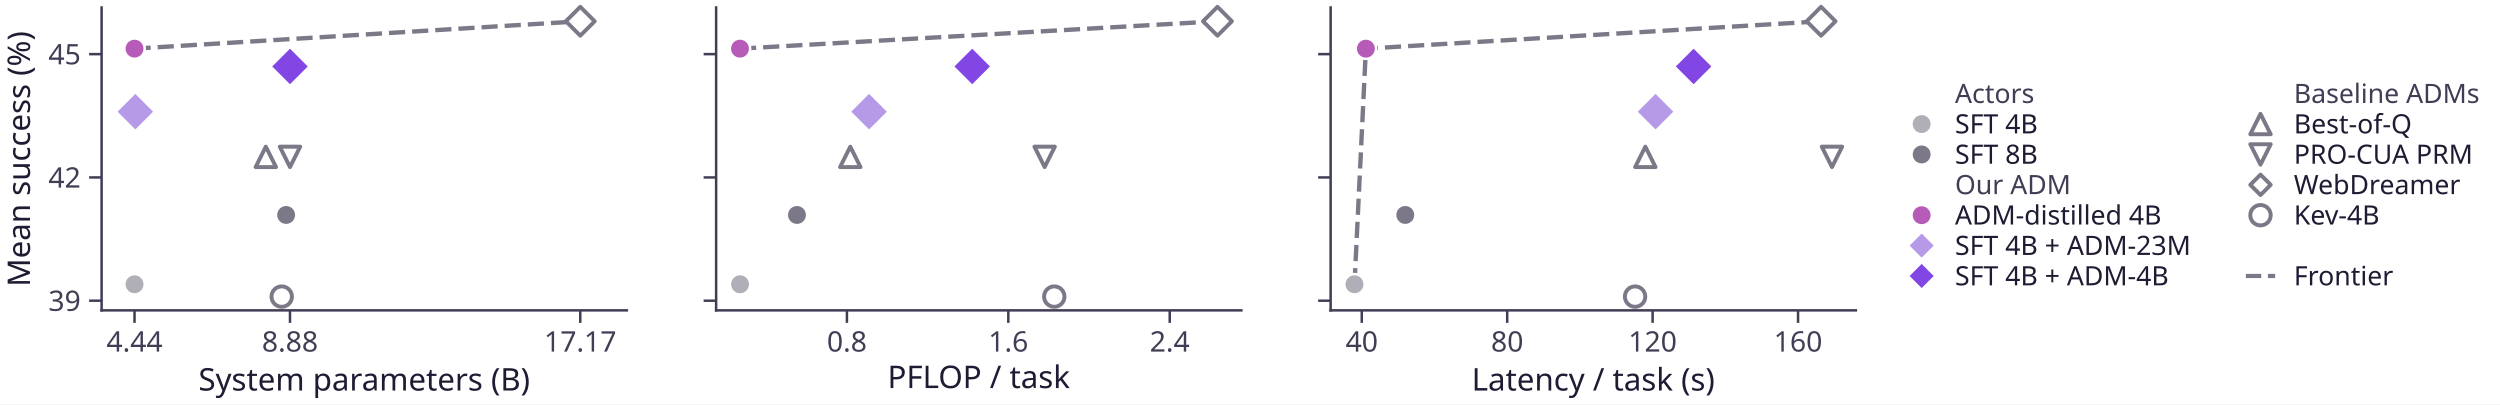
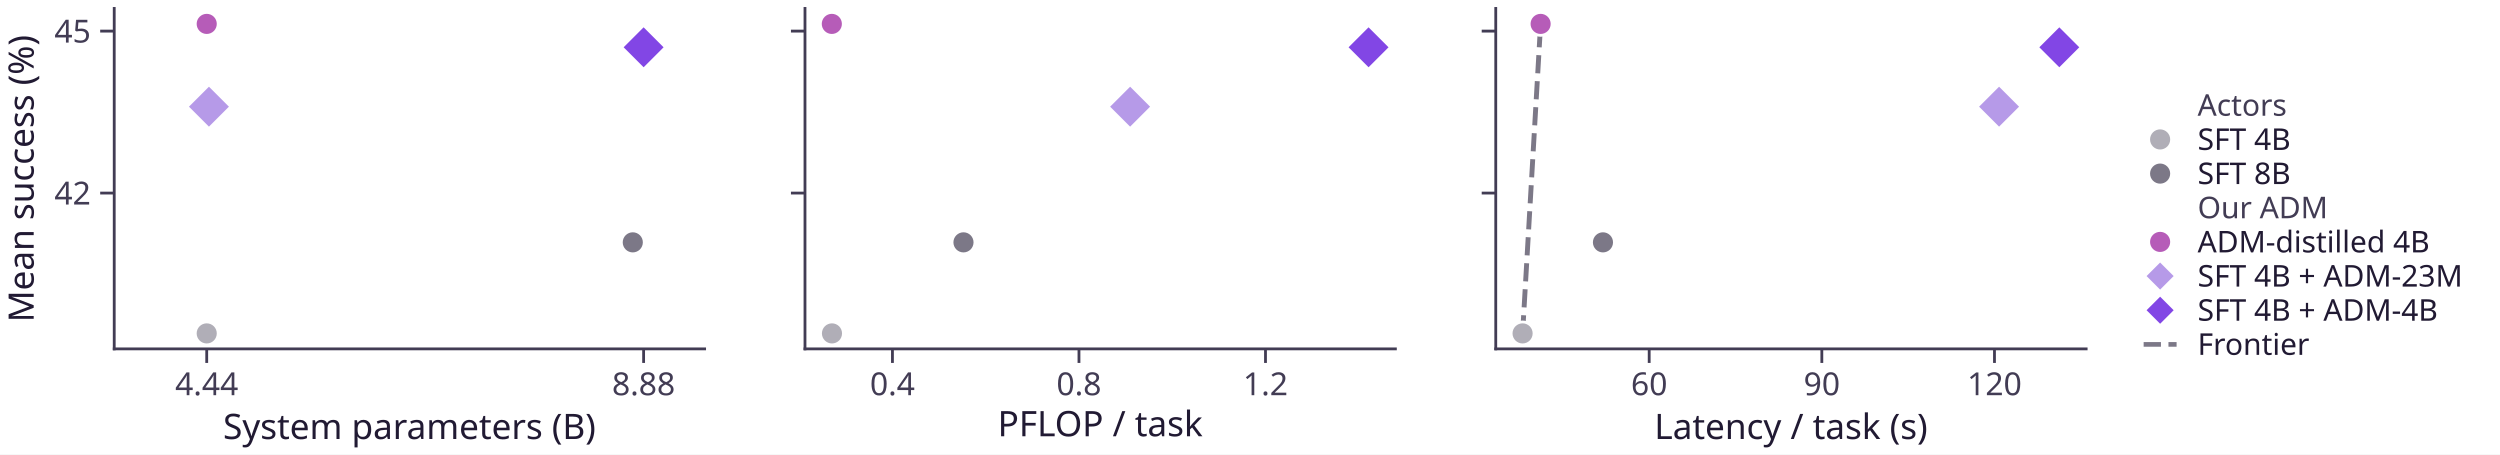
- <svg xmlns="http://www.w3.org/2000/svg" xmlns:xlink="http://www.w3.org/1999/xlink" width="600.262pt" height="97.076pt" viewBox="0 0 600.262 97.076" version="1.1">
+ <svg xmlns="http://www.w3.org/2000/svg" xmlns:xlink="http://www.w3.org/1999/xlink" width="533.996pt" height="97.076pt" viewBox="0 0 533.996 97.076" version="1.1">
  <defs>
    <style type="text/css">*{stroke-linejoin: round; stroke-linecap: butt}</style>
  </defs>
  <g id="figure_1">
    <g id="patch_1">
-       <path d="M 0 97.076 L 600.262 97.076 L 600.262 0 L 0 0 z " style="fill: #ffffff" />
+       <path d="M 0 97.076 L 533.996 97.076 L 533.996 0 L 0 0 z " style="fill: #ffffff" />
    </g>
    <g id="axes_1">
      <g id="patch_2">
        <path d="M 24.398 74.52 L 150.505 74.52 L 150.505 1.8 L 24.398 1.8 z " style="fill: #ffffff" />
      </g>
      <g id="matplotlib.axis_1">
        <g id="xtick_1">
          <g id="line2d_1">
            <defs>
-               <path id="mff0934122d" d="M 0 0 L 0 3 " style="stroke: #423c54; stroke-width: 0.6" />
+               <path id="m5c53b278e0" d="M 0 0 L 0 3 " style="stroke: #423c54; stroke-width: 0.6" />
            </defs>
            <g>
-               <use xlink:href="#mff0934122d" x="32.3" y="74.52" style="fill: #423c54; stroke: #423c54; stroke-width: 0.6" />
+               <use xlink:href="#m5c53b278e0" x="44.155" y="74.52" style="fill: #423c54; stroke: #423c54; stroke-width: 0.6" />
            </g>
          </g>
          <g id="text_1">
-             <text style="fill: #423c54; font: 6.8px 'Albert Sans'; text-anchor: middle" x="32.3" y="84.416" transform="rotate(-0 32.30038 84.416)">4.44</text>
+             <text style="fill: #423c54; font: 6.8px 'Albert Sans'; text-anchor: middle" x="44.155" y="84.416" transform="rotate(-0 44.15451 84.416)">4.44</text>
          </g>
        </g>
        <g id="xtick_2">
          <g id="line2d_2">
            <g>
-               <use xlink:href="#mff0934122d" x="69.628" y="74.52" style="fill: #423c54; stroke: #423c54; stroke-width: 0.6" />
+               <use xlink:href="#m5c53b278e0" x="137.474" y="74.52" style="fill: #423c54; stroke: #423c54; stroke-width: 0.6" />
            </g>
          </g>
          <g id="text_2">
-             <text style="fill: #423c54; font: 6.8px 'Albert Sans'; text-anchor: middle" x="69.628" y="84.416" transform="rotate(-0 69.62828 84.416)">8.88</text>
-           </g>
-         </g>
-         <g id="xtick_3">
-           <g id="line2d_3">
-             <g>
-               <use xlink:href="#mff0934122d" x="139.324" y="74.52" style="fill: #423c54; stroke: #423c54; stroke-width: 0.6" />
-             </g>
-           </g>
-           <g id="text_3">
-             <text style="fill: #423c54; font: 6.8px 'Albert Sans'; text-anchor: middle" x="139.324" y="84.416" transform="rotate(-0 139.3239 84.416)">17.17</text>
-           </g>
-         </g>
-         <g id="text_4">
+             <text style="fill: #423c54; font: 6.8px 'Albert Sans'; text-anchor: middle" x="137.474" y="84.416" transform="rotate(-0 137.4743 84.416)">8.88</text>
+           </g>
+         </g>
+         <g id="text_3">
          <text style="fill: #211a33; font: 7.5px 'Albert Sans'; text-anchor: middle" x="87.452" y="93.776" transform="rotate(-0 87.45152 93.776)">System parameters (B)</text>
        </g>
      </g>
      <g id="matplotlib.axis_2">
        <g id="ytick_1">
+           <g id="line2d_3">
+             <defs>
+               <path id="mb7b8dd69ba" d="M 0 0 L -3 0 " style="stroke: #423c54; stroke-width: 0.6" />
+             </defs>
+             <g>
+               <use xlink:href="#mb7b8dd69ba" x="24.398" y="41.235" style="fill: #423c54; stroke: #423c54; stroke-width: 0.6" />
+             </g>
+           </g>
+           <g id="text_4">
+             <text style="fill: #423c54; font: 6.8px 'Albert Sans'; text-anchor: end" x="19.398" y="43.683" transform="rotate(-0 19.39763 43.68284)">42</text>
+           </g>
+         </g>
+         <g id="ytick_2">
          <g id="line2d_4">
-             <defs>
-               <path id="me9f0e74a50" d="M 0 0 L -3 0 " style="stroke: #423c54; stroke-width: 0.6" />
-             </defs>
-             <g>
-               <use xlink:href="#me9f0e74a50" x="24.398" y="72.201" style="fill: #423c54; stroke: #423c54; stroke-width: 0.6" />
+             <g>
+               <use xlink:href="#mb7b8dd69ba" x="24.398" y="6.643" style="fill: #423c54; stroke: #423c54; stroke-width: 0.6" />
            </g>
          </g>
          <g id="text_5">
-             <text style="fill: #423c54; font: 6.8px 'Albert Sans'; text-anchor: end" x="19.398" y="74.649" transform="rotate(-0 19.39763 74.64925)">39</text>
-           </g>
-         </g>
-         <g id="ytick_2">
-           <g id="line2d_5">
-             <g>
-               <use xlink:href="#me9f0e74a50" x="24.398" y="42.6" style="fill: #423c54; stroke: #423c54; stroke-width: 0.6" />
-             </g>
-           </g>
-           <g id="text_6">
-             <text style="fill: #423c54; font: 6.8px 'Albert Sans'; text-anchor: end" x="19.398" y="45.048" transform="rotate(-0 19.39763 45.04816)">42</text>
-           </g>
-         </g>
-         <g id="ytick_3">
-           <g id="line2d_6">
-             <g>
-               <use xlink:href="#me9f0e74a50" x="24.398" y="12.999" style="fill: #423c54; stroke: #423c54; stroke-width: 0.6" />
-             </g>
-           </g>
-           <g id="text_7">
-             <text style="fill: #423c54; font: 6.8px 'Albert Sans'; text-anchor: end" x="19.398" y="15.447" transform="rotate(-0 19.39763 15.44708)">45</text>
-           </g>
-         </g>
-         <g id="text_8">
+             <text style="fill: #423c54; font: 6.8px 'Albert Sans'; text-anchor: end" x="19.398" y="9.091" transform="rotate(-0 19.39763 9.090875)">45</text>
+           </g>
+         </g>
+         <g id="text_6">
          <text style="fill: #211a33; font: 7.5px 'Albert Sans'; text-anchor: middle" x="7.2" y="38.16" transform="rotate(-90 7.2 38.16)">Mean success (%)</text>
        </g>
-       </g>
-       <g id="line2d_7">
-         <path d="M 32.3 11.683 L 139.324 5.105 " clip-path="url(#pef07b679a4)" style="fill: none; stroke-dasharray: 3.885,1.68; stroke-dashoffset: 0; stroke: #7c7887; stroke-width: 1.05" />
      </g>
      <g id="patch_3">
        <path d="M 24.398 74.52 L 24.398 1.8 " style="fill: none; stroke: #423c54; stroke-width: 0.6; stroke-linejoin: miter; stroke-linecap: square" />
      </g>
      <g id="patch_4">
        <path d="M 24.398 74.52 L 150.505 74.52 " style="fill: none; stroke: #423c54; stroke-width: 0.6; stroke-linejoin: miter; stroke-linecap: square" />
      </g>
      <g id="PathCollection_1">
        <defs>
-           <path id="m6c41fc9f8c" d="M -0 4.69 L 4.69 0 L 0 -4.69 L -4.69 -0 z " style="stroke: #ffffff; stroke-width: 0.6" />
-         </defs>
-         <g>
-           <use xlink:href="#m6c41fc9f8c" x="69.628" y="15.959" style="fill: #8246e5; stroke: #ffffff; stroke-width: 0.6" />
+           <path id="me005399f25" d="M -0 4.69 L 4.69 0 L 0 -4.69 L -4.69 -0 z " style="stroke: #ffffff; stroke-width: 0.6" />
+         </defs>
+         <g>
+           <use xlink:href="#me005399f25" x="137.474" y="10.102" style="fill: #8246e5; stroke: #ffffff; stroke-width: 0.6" />
        </g>
      </g>
      <g id="PathCollection_2">
        <defs>
-           <path id="mf95182dfa1" d="M -0 4.69 L 4.69 0 L 0 -4.69 L -4.69 -0 z " style="stroke: #ffffff; stroke-width: 0.6" />
-         </defs>
-         <g>
-           <use xlink:href="#mf95182dfa1" x="32.49" y="26.813" style="fill: #b69ae8; stroke: #ffffff; stroke-width: 0.6" />
+           <path id="mb512d67203" d="M -0 4.69 L 4.69 0 L 0 -4.69 L -4.69 -0 z " style="stroke: #ffffff; stroke-width: 0.6" />
+         </defs>
+         <g>
+           <use xlink:href="#mb512d67203" x="44.63" y="22.786" style="fill: #b69ae8; stroke: #ffffff; stroke-width: 0.6" />
        </g>
      </g>
      <g id="PathCollection_3">
        <defs>
-           <path id="m0467187cc9" d="M 0 2.449 C 0.65 2.449 1.273 2.191 1.732 1.732 C 2.191 1.273 2.449 0.65 2.449 0 C 2.449 -0.65 2.191 -1.273 1.732 -1.732 C 1.273 -2.191 0.65 -2.449 0 -2.449 C -0.65 -2.449 -1.273 -2.191 -1.732 -1.732 C -2.191 -1.273 -2.449 -0.65 -2.449 0 C -2.449 0.65 -2.191 1.273 -1.732 1.732 C -1.273 2.191 -0.65 2.449 0 2.449 z " style="stroke: #ffffff; stroke-width: 0.6" />
-         </defs>
-         <g>
-           <use xlink:href="#m0467187cc9" x="32.3" y="11.683" style="fill: #b65cb8; stroke: #ffffff; stroke-width: 0.6" />
+           <path id="m2bf1d11383" d="M 0 2.449 C 0.65 2.449 1.273 2.191 1.732 1.732 C 2.191 1.273 2.449 0.65 2.449 0 C 2.449 -0.65 2.191 -1.273 1.732 -1.732 C 1.273 -2.191 0.65 -2.449 0 -2.449 C -0.65 -2.449 -1.273 -2.191 -1.732 -1.732 C -2.191 -1.273 -2.449 -0.65 -2.449 0 C -2.449 0.65 -2.191 1.273 -1.732 1.732 C -1.273 2.191 -0.65 2.449 0 2.449 z " style="stroke: #ffffff; stroke-width: 0.6" />
+         </defs>
+         <g>
+           <use xlink:href="#m2bf1d11383" x="44.155" y="5.105" style="fill: #b65cb8; stroke: #ffffff; stroke-width: 0.6" />
        </g>
      </g>
      <g id="PathCollection_4">
        <defs>
-           <path id="m10f7999acd" d="M 0 -2.449 L -2.449 2.449 L 2.449 2.449 z " style="stroke: #7c7887; stroke-width: 0.95" />
-         </defs>
-         <g>
-           <use xlink:href="#m10f7999acd" x="63.827" y="37.667" style="fill: #ffffff; stroke: #7c7887; stroke-width: 0.95" />
+           <path id="mf7b9129f20" d="M 0 2.449 C 0.65 2.449 1.273 2.191 1.732 1.732 C 2.191 1.273 2.449 0.65 2.449 0 C 2.449 -0.65 2.191 -1.273 1.732 -1.732 C 1.273 -2.191 0.65 -2.449 0 -2.449 C -0.65 -2.449 -1.273 -2.191 -1.732 -1.732 C -2.191 -1.273 -2.449 -0.65 -2.449 0 C -2.449 0.65 -2.191 1.273 -1.732 1.732 C -1.273 2.191 -0.65 2.449 0 2.449 z " style="stroke: #ffffff; stroke-width: 0.6" />
+         </defs>
+         <g>
+           <use xlink:href="#mf7b9129f20" x="44.155" y="71.215" style="fill: #b0aeb7; stroke: #ffffff; stroke-width: 0.6" />
        </g>
      </g>
      <g id="PathCollection_5">
        <defs>
-           <path id="m2cbffe35b1" d="M -0 2.449 L 2.449 -2.449 L -2.449 -2.449 z " style="stroke: #7c7887; stroke-width: 0.95" />
-         </defs>
-         <g>
-           <use xlink:href="#m2cbffe35b1" x="69.628" y="37.667" style="fill: #ffffff; stroke: #7c7887; stroke-width: 0.95" />
-         </g>
-       </g>
-       <g id="PathCollection_6">
-         <defs>
-           <path id="m80750d7e85" d="M -0 3.464 L 3.464 0 L 0 -3.464 L -3.464 -0 z " style="stroke: #7c7887; stroke-width: 0.95" />
-         </defs>
-         <g>
-           <use xlink:href="#m80750d7e85" x="139.324" y="5.105" style="fill: #ffffff; stroke: #7c7887; stroke-width: 0.95" />
-         </g>
-       </g>
-       <g id="PathCollection_7">
-         <defs>
-           <path id="m5f883c4264" d="M 0 2.449 C 0.65 2.449 1.273 2.191 1.732 1.732 C 2.191 1.273 2.449 0.65 2.449 0 C 2.449 -0.65 2.191 -1.273 1.732 -1.732 C 1.273 -2.191 0.65 -2.449 0 -2.449 C -0.65 -2.449 -1.273 -2.191 -1.732 -1.732 C -2.191 -1.273 -2.449 -0.65 -2.449 0 C -2.449 0.65 -2.191 1.273 -1.732 1.732 C -1.273 2.191 -0.65 2.449 0 2.449 z " style="stroke: #7c7887; stroke-width: 0.95" />
-         </defs>
-         <g>
-           <use xlink:href="#m5f883c4264" x="67.641" y="71.215" style="fill: #ffffff; stroke: #7c7887; stroke-width: 0.95" />
-         </g>
-       </g>
-       <g id="PathCollection_8">
-         <defs>
-           <path id="mc08fe0bdd5" d="M 0 2.449 C 0.65 2.449 1.273 2.191 1.732 1.732 C 2.191 1.273 2.449 0.65 2.449 0 C 2.449 -0.65 2.191 -1.273 1.732 -1.732 C 1.273 -2.191 0.65 -2.449 0 -2.449 C -0.65 -2.449 -1.273 -2.191 -1.732 -1.732 C -2.191 -1.273 -2.449 -0.65 -2.449 0 C -2.449 0.65 -2.191 1.273 -1.732 1.732 C -1.273 2.191 -0.65 2.449 0 2.449 z " style="stroke: #ffffff; stroke-width: 0.6" />
-         </defs>
-         <g>
-           <use xlink:href="#mc08fe0bdd5" x="32.3" y="68.254" style="fill: #b0aeb7; stroke: #ffffff; stroke-width: 0.6" />
-         </g>
-       </g>
-       <g id="PathCollection_9">
-         <defs>
-           <path id="m49c53ea943" d="M 0 2.449 C 0.65 2.449 1.273 2.191 1.732 1.732 C 2.191 1.273 2.449 0.65 2.449 0 C 2.449 -0.65 2.191 -1.273 1.732 -1.732 C 1.273 -2.191 0.65 -2.449 0 -2.449 C -0.65 -2.449 -1.273 -2.191 -1.732 -1.732 C -2.191 -1.273 -2.449 -0.65 -2.449 0 C -2.449 0.65 -2.191 1.273 -1.732 1.732 C -1.273 2.191 -0.65 2.449 0 2.449 z " style="stroke: #ffffff; stroke-width: 0.6" />
-         </defs>
-         <g>
-           <use xlink:href="#m49c53ea943" x="68.703" y="51.612" style="fill: #7c7887; stroke: #ffffff; stroke-width: 0.6" />
+           <path id="m1e4e9b0123" d="M 0 2.449 C 0.65 2.449 1.273 2.191 1.732 1.732 C 2.191 1.273 2.449 0.65 2.449 0 C 2.449 -0.65 2.191 -1.273 1.732 -1.732 C 1.273 -2.191 0.65 -2.449 0 -2.449 C -0.65 -2.449 -1.273 -2.191 -1.732 -1.732 C -2.191 -1.273 -2.449 -0.65 -2.449 0 C -2.449 0.65 -2.191 1.273 -1.732 1.732 C -1.273 2.191 -0.65 2.449 0 2.449 z " style="stroke: #ffffff; stroke-width: 0.6" />
+         </defs>
+         <g>
+           <use xlink:href="#m1e4e9b0123" x="135.162" y="51.766" style="fill: #7c7887; stroke: #ffffff; stroke-width: 0.6" />
        </g>
      </g>
    </g>
    <g id="axes_2">
      <g id="patch_5">
        <path d="M 171.944 74.52 L 298.052 74.52 L 298.052 1.8 L 171.944 1.8 z " style="fill: #ffffff" />
      </g>
      <g id="matplotlib.axis_3">
+         <g id="xtick_3">
+           <g id="line2d_5">
+             <g>
+               <use xlink:href="#m5c53b278e0" x="190.624" y="74.52" style="fill: #423c54; stroke: #423c54; stroke-width: 0.6" />
+             </g>
+           </g>
+           <g id="text_7">
+             <text style="fill: #423c54; font: 6.8px 'Albert Sans'; text-anchor: middle" x="190.624" y="84.416" transform="rotate(-0 190.6243 84.416)">0.4</text>
+           </g>
+         </g>
        <g id="xtick_4">
+           <g id="line2d_6">
+             <g>
+               <use xlink:href="#m5c53b278e0" x="230.466" y="74.52" style="fill: #423c54; stroke: #423c54; stroke-width: 0.6" />
+             </g>
+           </g>
+           <g id="text_8">
+             <text style="fill: #423c54; font: 6.8px 'Albert Sans'; text-anchor: middle" x="230.466" y="84.416" transform="rotate(-0 230.4657 84.416)">0.8</text>
+           </g>
+         </g>
+         <g id="xtick_5">
+           <g id="line2d_7">
+             <g>
+               <use xlink:href="#m5c53b278e0" x="270.307" y="74.52" style="fill: #423c54; stroke: #423c54; stroke-width: 0.6" />
+             </g>
+           </g>
+           <g id="text_9">
+             <text style="fill: #423c54; font: 6.8px 'Albert Sans'; text-anchor: middle" x="270.307" y="84.416" transform="rotate(-0 270.307 84.416)">1.2</text>
+           </g>
+         </g>
+         <g id="text_10">
+           <text style="fill: #211a33; font: 7.5px 'Albert Sans'; text-anchor: middle" x="234.998" y="93.176" transform="rotate(-0 234.9976 93.176)">PFLOP / task</text>
+         </g>
+       </g>
+       <g id="matplotlib.axis_4">
+         <g id="ytick_3">
          <g id="line2d_8">
            <g>
-               <use xlink:href="#mff0934122d" x="203.35" y="74.52" style="fill: #423c54; stroke: #423c54; stroke-width: 0.6" />
-             </g>
-           </g>
-           <g id="text_9">
-             <text style="fill: #423c54; font: 6.8px 'Albert Sans'; text-anchor: middle" x="203.35" y="84.416" transform="rotate(-0 203.3496 84.416)">0.8</text>
-           </g>
-         </g>
-         <g id="xtick_5">
+               <use xlink:href="#mb7b8dd69ba" x="171.944" y="41.235" style="fill: #423c54; stroke: #423c54; stroke-width: 0.6" />
+             </g>
+           </g>
+         </g>
+         <g id="ytick_4">
          <g id="line2d_9">
            <g>
-               <use xlink:href="#mff0934122d" x="242.102" y="74.52" style="fill: #423c54; stroke: #423c54; stroke-width: 0.6" />
-             </g>
-           </g>
-           <g id="text_10">
-             <text style="fill: #423c54; font: 6.8px 'Albert Sans'; text-anchor: middle" x="242.102" y="84.416" transform="rotate(-0 242.1023 84.416)">1.6</text>
-           </g>
-         </g>
-         <g id="xtick_6">
-           <g id="line2d_10">
-             <g>
-               <use xlink:href="#mff0934122d" x="280.855" y="74.52" style="fill: #423c54; stroke: #423c54; stroke-width: 0.6" />
-             </g>
-           </g>
-           <g id="text_11">
-             <text style="fill: #423c54; font: 6.8px 'Albert Sans'; text-anchor: middle" x="280.855" y="84.416" transform="rotate(-0 280.855 84.416)">2.4</text>
-           </g>
-         </g>
-         <g id="text_12">
-           <text style="fill: #211a33; font: 7.5px 'Albert Sans'; text-anchor: middle" x="234.998" y="93.176" transform="rotate(-0 234.9976 93.176)">PFLOP / task</text>
-         </g>
-       </g>
-       <g id="matplotlib.axis_4">
-         <g id="ytick_4">
-           <g id="line2d_11">
-             <g>
-               <use xlink:href="#me9f0e74a50" x="171.944" y="72.201" style="fill: #423c54; stroke: #423c54; stroke-width: 0.6" />
-             </g>
-           </g>
-         </g>
-         <g id="ytick_5">
-           <g id="line2d_12">
-             <g>
-               <use xlink:href="#me9f0e74a50" x="171.944" y="42.6" style="fill: #423c54; stroke: #423c54; stroke-width: 0.6" />
-             </g>
-           </g>
-         </g>
-         <g id="ytick_6">
-           <g id="line2d_13">
-             <g>
-               <use xlink:href="#me9f0e74a50" x="171.944" y="12.999" style="fill: #423c54; stroke: #423c54; stroke-width: 0.6" />
-             </g>
-           </g>
-         </g>
-       </g>
-       <g id="line2d_14">
-         <path d="M 177.676 11.683 L 292.319 5.105 " clip-path="url(#p7f0ce695de)" style="fill: none; stroke-dasharray: 3.885,1.68; stroke-dashoffset: 0; stroke: #7c7887; stroke-width: 1.05" />
+               <use xlink:href="#mb7b8dd69ba" x="171.944" y="6.643" style="fill: #423c54; stroke: #423c54; stroke-width: 0.6" />
+             </g>
+           </g>
+         </g>
      </g>
      <g id="patch_6">
        <path d="M 171.944 74.52 L 171.944 1.8 " style="fill: none; stroke: #423c54; stroke-width: 0.6; stroke-linejoin: miter; stroke-linecap: square" />
      </g>
      <g id="patch_7">
        <path d="M 171.944 74.52 L 298.052 74.52 " style="fill: none; stroke: #423c54; stroke-width: 0.6; stroke-linejoin: miter; stroke-linecap: square" />
      </g>
+       <g id="PathCollection_6">
+         <g>
+           <use xlink:href="#me005399f25" x="292.319" y="10.102" style="fill: #8246e5; stroke: #ffffff; stroke-width: 0.6" />
+         </g>
+       </g>
+       <g id="PathCollection_7">
+         <g>
+           <use xlink:href="#mb512d67203" x="241.389" y="22.786" style="fill: #b69ae8; stroke: #ffffff; stroke-width: 0.6" />
+         </g>
+       </g>
+       <g id="PathCollection_8">
+         <g>
+           <use xlink:href="#m2bf1d11383" x="177.676" y="5.105" style="fill: #b65cb8; stroke: #ffffff; stroke-width: 0.6" />
+         </g>
+       </g>
+       <g id="PathCollection_9">
+         <g>
+           <use xlink:href="#mf7b9129f20" x="177.709" y="71.215" style="fill: #b0aeb7; stroke: #ffffff; stroke-width: 0.6" />
+         </g>
+       </g>
      <g id="PathCollection_10">
        <g>
-           <use xlink:href="#m6c41fc9f8c" x="233.431" y="15.959" style="fill: #8246e5; stroke: #ffffff; stroke-width: 0.6" />
-         </g>
-       </g>
-       <g id="PathCollection_11">
-         <g>
-           <use xlink:href="#mf95182dfa1" x="208.662" y="26.813" style="fill: #b69ae8; stroke: #ffffff; stroke-width: 0.6" />
-         </g>
-       </g>
-       <g id="PathCollection_12">
-         <g>
-           <use xlink:href="#m0467187cc9" x="177.676" y="11.683" style="fill: #b65cb8; stroke: #ffffff; stroke-width: 0.6" />
-         </g>
-       </g>
-       <g id="PathCollection_13">
-         <g>
-           <use xlink:href="#m10f7999acd" x="204.157" y="37.667" style="fill: #ffffff; stroke: #7c7887; stroke-width: 0.95" />
-         </g>
-       </g>
-       <g id="PathCollection_14">
-         <g>
-           <use xlink:href="#m2cbffe35b1" x="250.822" y="37.667" style="fill: #ffffff; stroke: #7c7887; stroke-width: 0.95" />
-         </g>
-       </g>
-       <g id="PathCollection_15">
-         <g>
-           <use xlink:href="#m80750d7e85" x="292.319" y="5.105" style="fill: #ffffff; stroke: #7c7887; stroke-width: 0.95" />
-         </g>
-       </g>
-       <g id="PathCollection_16">
-         <g>
-           <use xlink:href="#m5f883c4264" x="253.135" y="71.215" style="fill: #ffffff; stroke: #7c7887; stroke-width: 0.95" />
-         </g>
-       </g>
-       <g id="PathCollection_17">
-         <g>
-           <use xlink:href="#mc08fe0bdd5" x="177.692" y="68.254" style="fill: #b0aeb7; stroke: #ffffff; stroke-width: 0.6" />
-         </g>
-       </g>
-       <g id="PathCollection_18">
-         <g>
-           <use xlink:href="#m49c53ea943" x="191.352" y="51.612" style="fill: #7c7887; stroke: #ffffff; stroke-width: 0.6" />
+           <use xlink:href="#m1e4e9b0123" x="205.797" y="51.766" style="fill: #7c7887; stroke: #ffffff; stroke-width: 0.6" />
        </g>
      </g>
    </g>
    <g id="axes_3">
      <g id="patch_8">
        <path d="M 319.49 74.52 L 445.598 74.52 L 445.598 1.8 L 319.49 1.8 z " style="fill: #ffffff" />
      </g>
      <g id="matplotlib.axis_5">
+         <g id="xtick_6">
+           <g id="line2d_10">
+             <g>
+               <use xlink:href="#m5c53b278e0" x="352.264" y="74.52" style="fill: #423c54; stroke: #423c54; stroke-width: 0.6" />
+             </g>
+           </g>
+           <g id="text_11">
+             <text style="fill: #423c54; font: 6.8px 'Albert Sans'; text-anchor: middle" x="352.264" y="84.416" transform="rotate(-0 352.2644 84.416)">60</text>
+           </g>
+         </g>
        <g id="xtick_7">
-           <g id="line2d_15">
-             <g>
-               <use xlink:href="#mff0934122d" x="326.968" y="74.52" style="fill: #423c54; stroke: #423c54; stroke-width: 0.6" />
+           <g id="line2d_11">
+             <g>
+               <use xlink:href="#m5c53b278e0" x="389.14" y="74.52" style="fill: #423c54; stroke: #423c54; stroke-width: 0.6" />
+             </g>
+           </g>
+           <g id="text_12">
+             <text style="fill: #423c54; font: 6.8px 'Albert Sans'; text-anchor: middle" x="389.14" y="84.416" transform="rotate(-0 389.1404 84.416)">90</text>
+           </g>
+         </g>
+         <g id="xtick_8">
+           <g id="line2d_12">
+             <g>
+               <use xlink:href="#m5c53b278e0" x="426.016" y="74.52" style="fill: #423c54; stroke: #423c54; stroke-width: 0.6" />
            </g>
          </g>
          <g id="text_13">
-             <text style="fill: #423c54; font: 6.8px 'Albert Sans'; text-anchor: middle" x="326.968" y="84.416" transform="rotate(-0 326.9679 84.416)">40</text>
-           </g>
-         </g>
-         <g id="xtick_8">
-           <g id="line2d_16">
-             <g>
-               <use xlink:href="#mff0934122d" x="361.885" y="74.52" style="fill: #423c54; stroke: #423c54; stroke-width: 0.6" />
-             </g>
-           </g>
-           <g id="text_14">
-             <text style="fill: #423c54; font: 6.8px 'Albert Sans'; text-anchor: middle" x="361.885" y="84.416" transform="rotate(-0 361.8846 84.416)">80</text>
-           </g>
-         </g>
-         <g id="xtick_9">
-           <g id="line2d_17">
-             <g>
-               <use xlink:href="#mff0934122d" x="396.801" y="74.52" style="fill: #423c54; stroke: #423c54; stroke-width: 0.6" />
-             </g>
-           </g>
-           <g id="text_15">
-             <text style="fill: #423c54; font: 6.8px 'Albert Sans'; text-anchor: middle" x="396.801" y="84.416" transform="rotate(-0 396.8014 84.416)">120</text>
-           </g>
-         </g>
-         <g id="xtick_10">
-           <g id="line2d_18">
-             <g>
-               <use xlink:href="#mff0934122d" x="431.718" y="74.52" style="fill: #423c54; stroke: #423c54; stroke-width: 0.6" />
-             </g>
-           </g>
-           <g id="text_16">
-             <text style="fill: #423c54; font: 6.8px 'Albert Sans'; text-anchor: middle" x="431.718" y="84.416" transform="rotate(-0 431.7182 84.416)">160</text>
-           </g>
-         </g>
-         <g id="text_17">
+             <text style="fill: #423c54; font: 6.8px 'Albert Sans'; text-anchor: middle" x="426.016" y="84.416" transform="rotate(-0 426.0165 84.416)">120</text>
+           </g>
+         </g>
+         <g id="text_14">
          <text style="fill: #211a33; font: 7.5px 'Albert Sans'; text-anchor: middle" x="382.544" y="93.776" transform="rotate(-0 382.5437 93.776)">Latency / task (s)</text>
        </g>
      </g>
      <g id="matplotlib.axis_6">
-         <g id="ytick_7">
-           <g id="line2d_19">
-             <g>
-               <use xlink:href="#me9f0e74a50" x="319.49" y="72.201" style="fill: #423c54; stroke: #423c54; stroke-width: 0.6" />
-             </g>
-           </g>
-         </g>
-         <g id="ytick_8">
-           <g id="line2d_20">
-             <g>
-               <use xlink:href="#me9f0e74a50" x="319.49" y="42.6" style="fill: #423c54; stroke: #423c54; stroke-width: 0.6" />
-             </g>
-           </g>
-         </g>
-         <g id="ytick_9">
-           <g id="line2d_21">
-             <g>
-               <use xlink:href="#me9f0e74a50" x="319.49" y="12.999" style="fill: #423c54; stroke: #423c54; stroke-width: 0.6" />
-             </g>
-           </g>
-         </g>
-       </g>
-       <g id="line2d_22">
-         <path d="M 325.222 68.254 L 327.957 11.683 L 437.247 5.105 " clip-path="url(#pcd0ba126be)" style="fill: none; stroke-dasharray: 3.885,1.68; stroke-dashoffset: 0; stroke: #7c7887; stroke-width: 1.05" />
+         <g id="ytick_5">
+           <g id="line2d_13">
+             <g>
+               <use xlink:href="#mb7b8dd69ba" x="319.49" y="41.235" style="fill: #423c54; stroke: #423c54; stroke-width: 0.6" />
+             </g>
+           </g>
+         </g>
+         <g id="ytick_6">
+           <g id="line2d_14">
+             <g>
+               <use xlink:href="#mb7b8dd69ba" x="319.49" y="6.643" style="fill: #423c54; stroke: #423c54; stroke-width: 0.6" />
+             </g>
+           </g>
+         </g>
+       </g>
+       <g id="line2d_15">
+         <path d="M 325.222 71.215 L 329.074 5.105 " clip-path="url(#p767128d072)" style="fill: none; stroke-dasharray: 3.885,1.68; stroke-dashoffset: 0; stroke: #7c7887; stroke-width: 1.05" />
      </g>
      <g id="patch_9">
        <path d="M 319.49 74.52 L 319.49 1.8 " style="fill: none; stroke: #423c54; stroke-width: 0.6; stroke-linejoin: miter; stroke-linecap: square" />
      </g>
      <g id="patch_10">
        <path d="M 319.49 74.52 L 445.598 74.52 " style="fill: none; stroke: #423c54; stroke-width: 0.6; stroke-linejoin: miter; stroke-linecap: square" />
      </g>
-       <g id="PathCollection_19">
-         <g>
-           <use xlink:href="#m6c41fc9f8c" x="406.636" y="15.959" style="fill: #8246e5; stroke: #ffffff; stroke-width: 0.6" />
-         </g>
-       </g>
-       <g id="PathCollection_20">
-         <g>
-           <use xlink:href="#mf95182dfa1" x="397.5" y="26.813" style="fill: #b69ae8; stroke: #ffffff; stroke-width: 0.6" />
-         </g>
-       </g>
-       <g id="PathCollection_21">
-         <g>
-           <use xlink:href="#m0467187cc9" x="327.957" y="11.683" style="fill: #b65cb8; stroke: #ffffff; stroke-width: 0.6" />
-         </g>
-       </g>
-       <g id="PathCollection_22">
-         <g>
-           <use xlink:href="#m10f7999acd" x="395.056" y="37.667" style="fill: #ffffff; stroke: #7c7887; stroke-width: 0.95" />
-         </g>
-       </g>
-       <g id="PathCollection_23">
-         <g>
-           <use xlink:href="#m2cbffe35b1" x="439.865" y="37.667" style="fill: #ffffff; stroke: #7c7887; stroke-width: 0.95" />
-         </g>
-       </g>
-       <g id="PathCollection_24">
-         <g>
-           <use xlink:href="#m80750d7e85" x="437.247" y="5.105" style="fill: #ffffff; stroke: #7c7887; stroke-width: 0.95" />
-         </g>
-       </g>
-       <g id="PathCollection_25">
-         <g>
-           <use xlink:href="#m5f883c4264" x="392.588" y="71.215" style="fill: #ffffff; stroke: #7c7887; stroke-width: 0.95" />
-         </g>
-       </g>
-       <g id="PathCollection_26">
-         <g>
-           <use xlink:href="#mc08fe0bdd5" x="325.222" y="68.254" style="fill: #b0aeb7; stroke: #ffffff; stroke-width: 0.6" />
-         </g>
-       </g>
-       <g id="PathCollection_27">
-         <g>
-           <use xlink:href="#m49c53ea943" x="337.414" y="51.612" style="fill: #7c7887; stroke: #ffffff; stroke-width: 0.6" />
+       <g id="PathCollection_11">
+         <g>
+           <use xlink:href="#me005399f25" x="439.865" y="10.102" style="fill: #8246e5; stroke: #ffffff; stroke-width: 0.6" />
+         </g>
+       </g>
+       <g id="PathCollection_12">
+         <g>
+           <use xlink:href="#mb512d67203" x="427" y="22.786" style="fill: #b69ae8; stroke: #ffffff; stroke-width: 0.6" />
+         </g>
+       </g>
+       <g id="PathCollection_13">
+         <g>
+           <use xlink:href="#m2bf1d11383" x="329.074" y="5.105" style="fill: #b65cb8; stroke: #ffffff; stroke-width: 0.6" />
+         </g>
+       </g>
+       <g id="PathCollection_14">
+         <g>
+           <use xlink:href="#mf7b9129f20" x="325.222" y="71.215" style="fill: #b0aeb7; stroke: #ffffff; stroke-width: 0.6" />
+         </g>
+       </g>
+       <g id="PathCollection_15">
+         <g>
+           <use xlink:href="#m1e4e9b0123" x="342.39" y="51.766" style="fill: #7c7887; stroke: #ffffff; stroke-width: 0.6" />
        </g>
      </g>
    </g>
    <g id="legend_1">
-       <g id="line2d_23" />
+       <g id="line2d_16" />
+       <g id="text_15">
+         <text style="fill: #423c54; font: 500 6.4px 'Albert Sans'; text-anchor: start" x="469.398" y="24.728" transform="rotate(-0 469.3976 24.728)">Actors</text>
+       </g>
+       <g id="line2d_17">
+         <g>
+           <use xlink:href="#mf7b9129f20" x="461.398" y="29.784" style="fill: #b0aeb7; stroke: #ffffff; stroke-width: 0.6" />
+         </g>
+       </g>
+       <g id="text_16">
+         <text style="fill: #211a33; font: 6.4px 'Albert Sans'; text-anchor: start" x="469.398" y="32.024" transform="rotate(-0 469.3976 32.024)">SFT 4B</text>
+       </g>
+       <g id="line2d_18">
+         <g>
+           <use xlink:href="#m1e4e9b0123" x="461.398" y="37.08" style="fill: #7c7887; stroke: #ffffff; stroke-width: 0.6" />
+         </g>
+       </g>
+       <g id="text_17">
+         <text style="fill: #211a33; font: 6.4px 'Albert Sans'; text-anchor: start" x="469.398" y="39.32" transform="rotate(-0 469.3976 39.32)">SFT 8B</text>
+       </g>
+       <g id="line2d_19" />
      <g id="text_18">
-         <text style="fill: #423c54; font: 500 6.4px 'Albert Sans'; text-anchor: start" x="469.398" y="24.728" transform="rotate(-0 469.3976 24.728)">Actors</text>
-       </g>
-       <g id="line2d_24">
-         <g>
-           <use xlink:href="#mc08fe0bdd5" x="461.398" y="29.784" style="fill: #b0aeb7; stroke: #ffffff; stroke-width: 0.6" />
+         <text style="fill: #423c54; font: 500 6.4px 'Albert Sans'; text-anchor: start" x="469.398" y="46.616" transform="rotate(-0 469.3976 46.616)">Our ADM</text>
+       </g>
+       <g id="line2d_20">
+         <g>
+           <use xlink:href="#m2bf1d11383" x="461.398" y="51.672" style="fill: #b65cb8; stroke: #ffffff; stroke-width: 0.6" />
        </g>
      </g>
      <g id="text_19">
-         <text style="fill: #211a33; font: 6.4px 'Albert Sans'; text-anchor: start" x="469.398" y="32.024" transform="rotate(-0 469.3976 32.024)">SFT 4B</text>
-       </g>
-       <g id="line2d_25">
-         <g>
-           <use xlink:href="#m49c53ea943" x="461.398" y="37.08" style="fill: #7c7887; stroke: #ffffff; stroke-width: 0.6" />
+         <text style="fill: #211a33; font: 6.4px 'Albert Sans'; text-anchor: start" x="469.398" y="53.912" transform="rotate(-0 469.3976 53.912)">ADM-distilled 4B</text>
+       </g>
+       <g id="line2d_21">
+         <defs>
+           <path id="m6f88466742" d="M -0 3.317 L 3.317 0 L 0 -3.317 L -3.317 -0 z " style="stroke: #ffffff; stroke-width: 0.6" />
+         </defs>
+         <g>
+           <use xlink:href="#m6f88466742" x="461.398" y="58.968" style="fill: #b69ae8; stroke: #ffffff; stroke-width: 0.6" />
        </g>
      </g>
      <g id="text_20">
-         <text style="fill: #211a33; font: 6.4px 'Albert Sans'; text-anchor: start" x="469.398" y="39.32" transform="rotate(-0 469.3976 39.32)">SFT 8B</text>
-       </g>
-       <g id="line2d_26" />
+         <text style="fill: #211a33; font: 6.4px 'Albert Sans'; text-anchor: start" x="469.398" y="61.208" transform="rotate(-0 469.3976 61.208)">SFT 4B + ADM-23M</text>
+       </g>
+       <g id="line2d_22">
+         <defs>
+           <path id="m87993a62eb" d="M -0 3.317 L 3.317 0 L 0 -3.317 L -3.317 -0 z " style="stroke: #ffffff; stroke-width: 0.6" />
+         </defs>
+         <g>
+           <use xlink:href="#m87993a62eb" x="461.398" y="66.264" style="fill: #8246e5; stroke: #ffffff; stroke-width: 0.6" />
+         </g>
+       </g>
      <g id="text_21">
-         <text style="fill: #423c54; font: 500 6.4px 'Albert Sans'; text-anchor: start" x="469.398" y="46.616" transform="rotate(-0 469.3976 46.616)">Our ADM</text>
-       </g>
-       <g id="line2d_27">
-         <g>
-           <use xlink:href="#m0467187cc9" x="461.398" y="51.672" style="fill: #b65cb8; stroke: #ffffff; stroke-width: 0.6" />
-         </g>
+         <text style="fill: #211a33; font: 6.4px 'Albert Sans'; text-anchor: start" x="469.398" y="68.504" transform="rotate(-0 469.3976 68.504)">SFT 4B + ADM-4B</text>
+       </g>
+       <g id="line2d_23">
+         <path d="M 457.878 73.56 L 461.398 73.56 L 464.918 73.56 " style="fill: none; stroke-dasharray: 3.7,1.6; stroke-dashoffset: 0; stroke: #7c7887" />
      </g>
      <g id="text_22">
-         <text style="fill: #211a33; font: 6.4px 'Albert Sans'; text-anchor: start" x="469.398" y="53.912" transform="rotate(-0 469.3976 53.912)">ADM-distilled 4B</text>
-       </g>
-       <g id="line2d_28">
-         <defs>
-           <path id="mf01303a197" d="M -0 3.317 L 3.317 0 L 0 -3.317 L -3.317 -0 z " style="stroke: #ffffff; stroke-width: 0.6" />
-         </defs>
-         <g>
-           <use xlink:href="#mf01303a197" x="461.398" y="58.968" style="fill: #b69ae8; stroke: #ffffff; stroke-width: 0.6" />
-         </g>
-       </g>
-       <g id="text_23">
-         <text style="fill: #211a33; font: 6.4px 'Albert Sans'; text-anchor: start" x="469.398" y="61.208" transform="rotate(-0 469.3976 61.208)">SFT 4B + ADM-23M</text>
-       </g>
-       <g id="line2d_29">
-         <defs>
-           <path id="m8198d9d29e" d="M -0 3.317 L 3.317 0 L 0 -3.317 L -3.317 -0 z " style="stroke: #ffffff; stroke-width: 0.6" />
-         </defs>
-         <g>
-           <use xlink:href="#m8198d9d29e" x="461.398" y="66.264" style="fill: #8246e5; stroke: #ffffff; stroke-width: 0.6" />
-         </g>
-       </g>
-       <g id="text_24">
-         <text style="fill: #211a33; font: 6.4px 'Albert Sans'; text-anchor: start" x="469.398" y="68.504" transform="rotate(-0 469.3976 68.504)">SFT 4B + ADM-4B</text>
-       </g>
-       <g id="line2d_30" />
-       <g id="line2d_31" />
-       <g id="text_25">
-         <text style="fill: #423c54; font: 500 6.4px 'Albert Sans'; text-anchor: start" x="550.756" y="24.728" transform="rotate(-0 550.7556 24.728)">Baseline ADMs</text>
-       </g>
-       <g id="line2d_32">
-         <g>
-           <use xlink:href="#m10f7999acd" x="542.756" y="29.784" style="fill: #ffffff; stroke: #7c7887; stroke-width: 0.95" />
-         </g>
-       </g>
-       <g id="text_26">
-         <text style="fill: #211a33; font: 6.4px 'Albert Sans'; text-anchor: start" x="550.756" y="32.024" transform="rotate(-0 550.7556 32.024)">Best-of-Q</text>
-       </g>
-       <g id="line2d_33">
-         <g>
-           <use xlink:href="#m2cbffe35b1" x="542.756" y="37.08" style="fill: #ffffff; stroke: #7c7887; stroke-width: 0.95" />
-         </g>
-       </g>
-       <g id="text_27">
-         <text style="fill: #211a33; font: 6.4px 'Albert Sans'; text-anchor: start" x="550.756" y="39.32" transform="rotate(-0 550.7556 39.32)">PRO-CUA PRM</text>
-       </g>
-       <g id="line2d_34">
-         <defs>
-           <path id="m7d25f0b3ab" d="M -0 2.449 L 2.449 0 L 0 -2.449 L -2.449 -0 z " style="stroke: #7c7887; stroke-width: 0.95" />
-         </defs>
-         <g>
-           <use xlink:href="#m7d25f0b3ab" x="542.756" y="44.376" style="fill: #ffffff; stroke: #7c7887; stroke-width: 0.95" />
-         </g>
-       </g>
-       <g id="text_28">
-         <text style="fill: #211a33; font: 6.4px 'Albert Sans'; text-anchor: start" x="550.756" y="46.616" transform="rotate(-0 550.7556 46.616)">WebDreamer</text>
-       </g>
-       <g id="line2d_35">
-         <g>
-           <use xlink:href="#m5f883c4264" x="542.756" y="51.672" style="fill: #ffffff; stroke: #7c7887; stroke-width: 0.95" />
-         </g>
-       </g>
-       <g id="text_29">
-         <text style="fill: #211a33; font: 6.4px 'Albert Sans'; text-anchor: start" x="550.756" y="53.912" transform="rotate(-0 550.7556 53.912)">Kev-4B</text>
-       </g>
-       <g id="line2d_36" />
-       <g id="line2d_37">
-         <path d="M 539.236 66.264 L 542.756 66.264 L 546.276 66.264 " style="fill: none; stroke-dasharray: 3.7,1.6; stroke-dashoffset: 0; stroke: #7c7887" />
-       </g>
-       <g id="text_30">
-         <text style="fill: #211a33; font: 6.4px 'Albert Sans'; text-anchor: start" x="550.756" y="68.504" transform="rotate(-0 550.7556 68.504)">Frontier</text>
-       </g>
-       <g id="line2d_38" />
+         <text style="fill: #211a33; font: 6.4px 'Albert Sans'; text-anchor: start" x="469.398" y="75.8" transform="rotate(-0 469.3976 75.8)">Frontier</text>
+       </g>
    </g>
  </g>
  <defs>
-     <clipPath id="pef07b679a4">
-       <rect x="24.398" y="1.8" width="126.108" height="72.72" />
-     </clipPath>
-     <clipPath id="p7f0ce695de">
-       <rect x="171.944" y="1.8" width="126.108" height="72.72" />
-     </clipPath>
-     <clipPath id="pcd0ba126be">
+     <clipPath id="p767128d072">
      <rect x="319.49" y="1.8" width="126.108" height="72.72" />
    </clipPath>
  </defs>
</svg>
